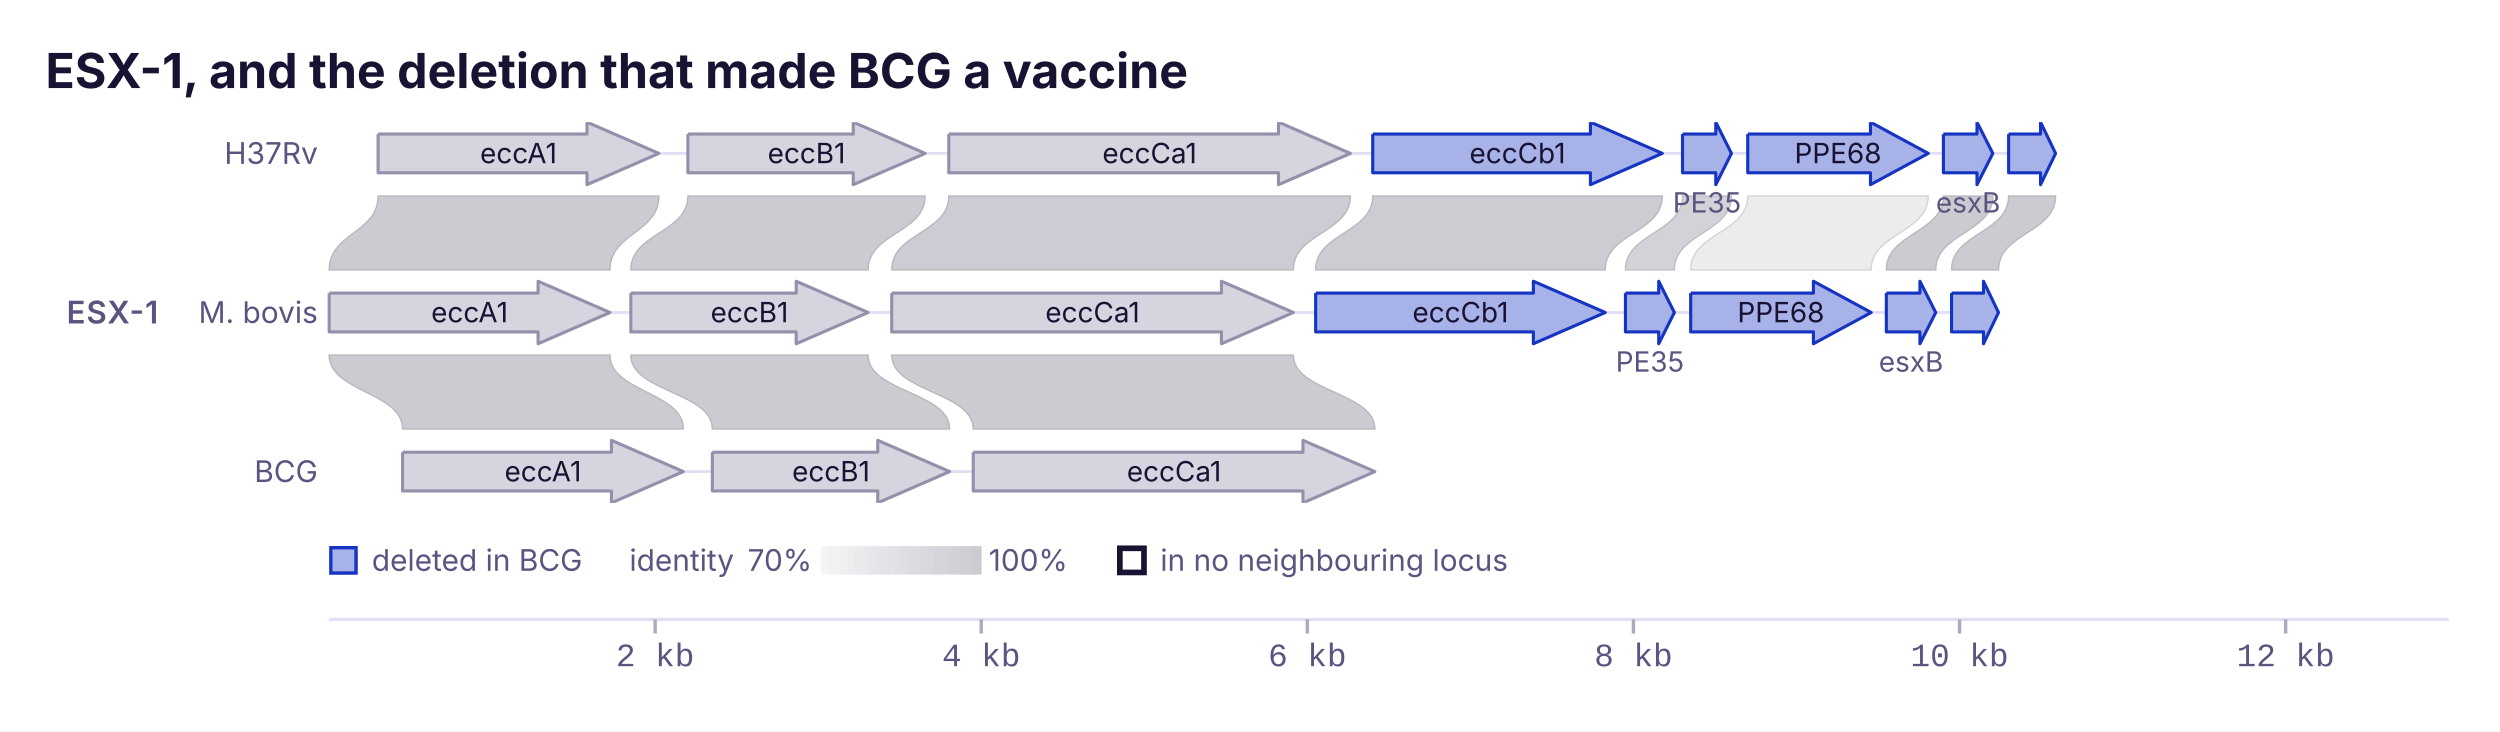
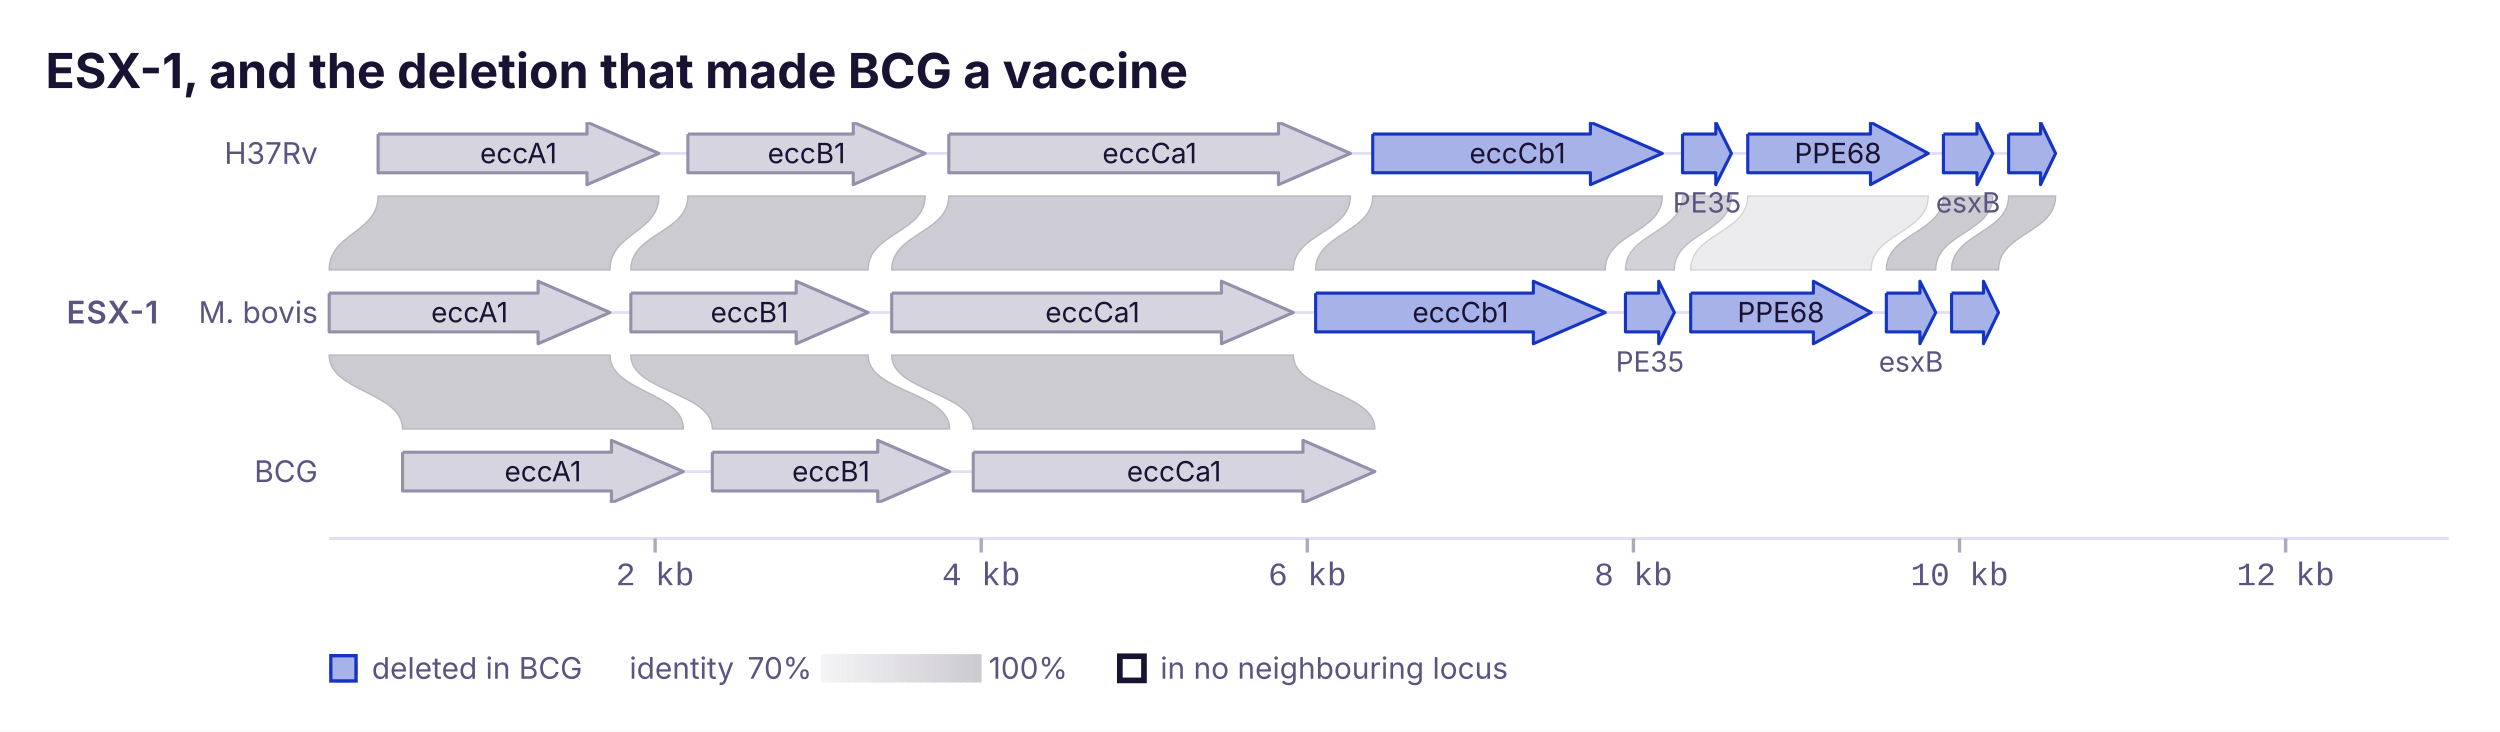
<svg xmlns="http://www.w3.org/2000/svg" width="880" height="257.5" viewBox="0 0 880 257.5" font-family="Inter, Liberation Sans, Arial, Helvetica, sans-serif" role="img" aria-labelledby="karyon-title karyon-desc">
  <defs>
    <clipPath id="karyon-clip-0">
      <rect x="65.706" y="43" width="796.294" height="134" />
    </clipPath>
    <clipPath id="karyon-clip-1">
-       <rect x="115.874" y="189" width="746.126" height="16.5" />
+       <rect x="115.874" y="189" width="746.126" height="26" />
    </clipPath>
    <clipPath id="karyon-clip-2">
-       <rect x="115.874" y="217.5" width="746.126" height="26" />
+       <rect x="115.874" y="227" width="746.126" height="16.5" />
    </clipPath>
  </defs>
  <rect x="0" y="0" width="880" height="257.5" fill="#ffffff" />
  <text x="16" y="31" fill="#1a1233" font-size="17" text-anchor="start" font-weight="bold">ESX-1, and the deletion that made BCG a vaccine</text>
  <text x="55.706" y="113.85" fill="#5b5480" font-size="11" text-anchor="end" font-weight="600" letter-spacing="0.03em">ESX-1</text>
  <g clip-path="url(#karyon-clip-0)">
    <g>
      <path d="M133.092 69L231.925 69C231.925 82 214.707 82 214.707 95L115.874 95C115.874 82 133.092 82 133.092 69Z" fill="#cdcbd2" />
      <path d="M133.092 69L231.925 69C231.925 82 214.707 82 214.707 95L115.874 95C115.874 82 133.092 82 133.092 69Z" fill="none" stroke="#b9b7bd" stroke-width="0.5" />
    </g>
    <g>
      <path d="M242.141 69L325.65 69C325.65 82 305.562 82 305.562 95L222.053 95C222.053 82 242.141 82 242.141 69Z" fill="#cdcbd2" />
      <path d="M242.141 69L325.65 69C325.65 82 305.562 82 305.562 95L222.053 95C222.053 82 242.141 82 242.141 69Z" fill="none" stroke="#b9b7bd" stroke-width="0.5" />
    </g>
    <g>
      <path d="M333.972 69L475.335 69C475.335 82 455.247 82 455.247 95L313.884 95C313.884 82 333.972 82 333.972 69Z" fill="#cdcbd3" />
      <path d="M333.972 69L475.335 69C475.335 82 455.247 82 455.247 95L313.884 95C313.884 82 333.972 82 333.972 69Z" fill="none" stroke="#b9b7be" stroke-width="0.5" />
    </g>
    <g>
      <path d="M483.198 69L585.13 69C585.13 82 565.042 82 565.042 95L463.11 95C463.11 82 483.198 82 483.198 69Z" fill="#ceccd3" />
      <path d="M483.198 69L585.13 69C585.13 82 565.042 82 565.042 95L463.11 95C463.11 82 483.198 82 483.198 69Z" fill="none" stroke="#b9b8be" stroke-width="0.5" />
    </g>
    <g>
      <path d="M592.247 69L609.465 69C609.465 82 589.377 82 589.377 95L572.159 95C572.159 82 592.247 82 592.247 69Z" fill="#d3d2d8" />
      <path d="M592.247 69L609.465 69C609.465 82 589.377 82 589.377 95L572.159 95C572.159 82 592.247 82 592.247 69Z" fill="none" stroke="#bebdc2" stroke-width="0.5" />
    </g>
    <g>
      <path d="M615.204 69L678.74 69C678.74 82 658.652 82 658.652 95L595.116 95C595.116 82 615.204 82 615.204 69Z" fill="#ecebee" />
      <path d="M615.204 69L678.74 69C678.74 82 658.652 82 658.652 95L595.116 95C595.116 82 615.204 82 615.204 69Z" fill="none" stroke="#d4d4d6" stroke-width="0.5" />
    </g>
    <g>
      <path d="M684.078 69L701.468 69C701.468 82 681.38 82 681.38 95L663.99 95C663.99 82 684.078 82 684.078 69Z" fill="#cdcbd2" />
      <path d="M684.078 69L701.468 69C701.468 82 681.38 82 681.38 95L663.99 95C663.99 82 684.078 82 684.078 69Z" fill="none" stroke="#b9b7bd" stroke-width="0.5" />
    </g>
    <g>
      <path d="M707.035 69L723.565 69C723.565 82 703.477 82 703.477 95L686.947 95C686.947 82 707.035 82 707.035 69Z" fill="#cdcbd2" />
      <path d="M707.035 69L723.565 69C723.565 82 703.477 82 703.477 95L686.947 95C686.947 82 707.035 82 707.035 69Z" fill="none" stroke="#b9b7bd" stroke-width="0.5" />
    </g>
    <g>
      <path d="M115.874 125L214.707 125C214.707 138 240.534 138 240.534 151L141.701 151C141.701 138 115.874 138 115.874 125Z" fill="#cdcbd2" />
      <path d="M115.874 125L214.707 125C214.707 138 240.534 138 240.534 151L141.701 151C141.701 138 115.874 138 115.874 125Z" fill="none" stroke="#b9b7bd" stroke-width="0.5" />
    </g>
    <g>
      <path d="M222.053 125L305.562 125C305.562 138 334.259 138 334.259 151L250.751 151C250.751 138 222.053 138 222.053 125Z" fill="#cdcbd2" />
      <path d="M222.053 125L305.562 125C305.562 138 334.259 138 334.259 151L250.751 151C250.751 138 222.053 138 222.053 125Z" fill="none" stroke="#b9b7bd" stroke-width="0.5" />
    </g>
    <g>
      <path d="M313.884 125L455.247 125C455.247 138 483.944 138 483.944 151L342.582 151C342.582 138 313.884 138 313.884 125Z" fill="#cdcbd2" />
      <path d="M313.884 125L455.247 125C455.247 138 483.944 138 483.944 151L342.582 151C342.582 138 313.884 138 313.884 125Z" fill="none" stroke="#b9b7bd" stroke-width="0.5" />
    </g>
    <line x1="133.092" y1="54" x2="723.565" y2="54" stroke="#e4def5" stroke-width="1" />
    <g>
      <polygon points="133.092,47.18 206.625,47.18 206.625,43 231.925,54 206.625,65 206.625,60.82 133.092,60.82" fill="#d6d5df" />
      <polyline points="133.092,47.18 206.625,47.18 206.625,43 231.925,54 206.625,65 206.625,60.82 133.092,60.82 133.092,47.18" fill="none" stroke="#9490ac" stroke-width="1.1" stroke-linejoin="round" />
      <text x="182.509" y="57.437" fill="#1a1233" font-size="9.821" text-anchor="middle">eccA1</text>
    </g>
    <g>
      <polygon points="242.141,47.18 300.35,47.18 300.35,43 325.65,54 300.35,65 300.35,60.82 242.141,60.82" fill="#d6d5df" />
      <polyline points="242.141,47.18 300.35,47.18 300.35,43 325.65,54 300.35,65 300.35,60.82 242.141,60.82 242.141,47.18" fill="none" stroke="#9490ac" stroke-width="1.1" stroke-linejoin="round" />
      <text x="283.896" y="57.437" fill="#1a1233" font-size="9.821" text-anchor="middle">eccB1</text>
    </g>
    <g>
      <polygon points="333.972,47.18 450.035,47.18 450.035,43 475.335,54 450.035,65 450.035,60.82 333.972,60.82" fill="#d6d5df" />
      <polyline points="333.972,47.18 450.035,47.18 450.035,43 475.335,54 450.035,65 450.035,60.82 333.972,60.82 333.972,47.18" fill="none" stroke="#9490ac" stroke-width="1.1" stroke-linejoin="round" />
      <text x="404.653" y="57.437" fill="#1a1233" font-size="9.821" text-anchor="middle">eccCa1</text>
    </g>
    <g>
      <polygon points="483.198,47.18 559.83,47.18 559.83,43 585.13,54 559.83,65 559.83,60.82 483.198,60.82" fill="#a6b2e8" />
      <polyline points="483.198,47.18 559.83,47.18 559.83,43 585.13,54 559.83,65 559.83,60.82 483.198,60.82 483.198,47.18" fill="none" stroke="#1634c2" stroke-width="1.1" stroke-linejoin="round" />
      <text x="534.164" y="57.437" fill="#1a1233" font-size="9.821" text-anchor="middle">eccCb1</text>
    </g>
    <g>
      <polygon points="592.247,47.18 603.955,47.18 603.955,43 609.465,54 603.955,65 603.955,60.82 592.247,60.82" fill="#a6b2e8" />
      <polyline points="592.247,47.18 603.955,47.18 603.955,43 609.465,54 603.955,65 603.955,60.82 592.247,60.82 592.247,47.18" fill="none" stroke="#1634c2" stroke-width="1.1" stroke-linejoin="round" />
      <text x="600.856" y="74.821" fill="#5b5480" font-size="9.821" text-anchor="middle">PE35</text>
    </g>
    <g>
      <polygon points="615.204,47.18 658.409,47.18 658.409,43 678.74,54 658.409,65 658.409,60.82 615.204,60.82" fill="#a6b2e8" />
      <polyline points="615.204,47.18 658.409,47.18 658.409,43 678.74,54 658.409,65 658.409,60.82 615.204,60.82 615.204,47.18" fill="none" stroke="#1634c2" stroke-width="1.1" stroke-linejoin="round" />
      <text x="646.972" y="57.437" fill="#1a1233" font-size="9.821" text-anchor="middle">PPE68</text>
    </g>
    <g>
      <polygon points="684.078,47.18 695.903,47.18 695.903,43 701.468,54 695.903,65 695.903,60.82 684.078,60.82" fill="#a6b2e8" />
      <polyline points="684.078,47.18 695.903,47.18 695.903,43 701.468,54 695.903,65 695.903,60.82 684.078,60.82 684.078,47.18" fill="none" stroke="#1634c2" stroke-width="1.1" stroke-linejoin="round" />
      <text x="692.773" y="74.821" fill="#5b5480" font-size="9.821" text-anchor="middle">esxB</text>
    </g>
    <g>
      <polygon points="707.035,47.18 718.275,47.18 718.275,43 723.565,54 718.275,65 718.275,60.82 707.035,60.82" fill="#a6b2e8" />
      <polyline points="707.035,47.18 718.275,47.18 718.275,43 723.565,54 718.275,65 718.275,60.82 707.035,60.82 707.035,47.18" fill="none" stroke="#1634c2" stroke-width="1.1" stroke-linejoin="round" />
    </g>
    <text x="111.874" y="57.675" fill="#5b5480" font-size="10.5" text-anchor="end">H37Rv</text>
    <line x1="115.874" y1="110" x2="703.477" y2="110" stroke="#e4def5" stroke-width="1" />
    <g>
      <polygon points="115.874,103.18 189.407,103.18 189.407,99 214.707,110 189.407,121 189.407,116.82 115.874,116.82" fill="#d6d5df" />
      <polyline points="115.874,103.18 189.407,103.18 189.407,99 214.707,110 189.407,121 189.407,116.82 115.874,116.82 115.874,103.18" fill="none" stroke="#9490ac" stroke-width="1.1" stroke-linejoin="round" />
      <text x="165.29" y="113.437" fill="#1a1233" font-size="9.821" text-anchor="middle">eccA1</text>
    </g>
    <g>
      <polygon points="222.053,103.18 280.262,103.18 280.262,99 305.562,110 280.262,121 280.262,116.82 222.053,116.82" fill="#d6d5df" />
      <polyline points="222.053,103.18 280.262,103.18 280.262,99 305.562,110 280.262,121 280.262,116.82 222.053,116.82 222.053,103.18" fill="none" stroke="#9490ac" stroke-width="1.1" stroke-linejoin="round" />
      <text x="263.808" y="113.437" fill="#1a1233" font-size="9.821" text-anchor="middle">eccB1</text>
    </g>
    <g>
      <polygon points="313.884,103.18 429.947,103.18 429.947,99 455.247,110 429.947,121 429.947,116.82 313.884,116.82" fill="#d6d5df" />
      <polyline points="313.884,103.18 429.947,103.18 429.947,99 455.247,110 429.947,121 429.947,116.82 313.884,116.82 313.884,103.18" fill="none" stroke="#9490ac" stroke-width="1.1" stroke-linejoin="round" />
      <text x="384.565" y="113.437" fill="#1a1233" font-size="9.821" text-anchor="middle">eccCa1</text>
    </g>
    <g>
      <polygon points="463.11,103.18 539.742,103.18 539.742,99 565.042,110 539.742,121 539.742,116.82 463.11,116.82" fill="#a6b2e8" />
      <polyline points="463.11,103.18 539.742,103.18 539.742,99 565.042,110 539.742,121 539.742,116.82 463.11,116.82 463.11,103.18" fill="none" stroke="#1634c2" stroke-width="1.1" stroke-linejoin="round" />
      <text x="514.076" y="113.437" fill="#1a1233" font-size="9.821" text-anchor="middle">eccCb1</text>
    </g>
    <g>
      <polygon points="572.159,103.18 583.867,103.18 583.867,99 589.377,110 583.867,121 583.867,116.82 572.159,116.82" fill="#a6b2e8" />
      <polyline points="572.159,103.18 583.867,103.18 583.867,99 589.377,110 583.867,121 583.867,116.82 572.159,116.82 572.159,103.18" fill="none" stroke="#1634c2" stroke-width="1.1" stroke-linejoin="round" />
      <text x="580.768" y="130.821" fill="#5b5480" font-size="9.821" text-anchor="middle">PE35</text>
    </g>
    <g>
      <polygon points="595.116,103.18 638.321,103.18 638.321,99 658.652,110 638.321,121 638.321,116.82 595.116,116.82" fill="#a6b2e8" />
      <polyline points="595.116,103.18 638.321,103.18 638.321,99 658.652,110 638.321,121 638.321,116.82 595.116,116.82 595.116,103.18" fill="none" stroke="#1634c2" stroke-width="1.1" stroke-linejoin="round" />
      <text x="626.884" y="113.437" fill="#1a1233" font-size="9.821" text-anchor="middle">PPE68</text>
    </g>
    <g>
      <polygon points="663.99,103.18 675.815,103.18 675.815,99 681.38,110 675.815,121 675.815,116.82 663.99,116.82" fill="#a6b2e8" />
      <polyline points="663.99,103.18 675.815,103.18 675.815,99 681.38,110 675.815,121 675.815,116.82 663.99,116.82 663.99,103.18" fill="none" stroke="#1634c2" stroke-width="1.1" stroke-linejoin="round" />
      <text x="672.685" y="130.821" fill="#5b5480" font-size="9.821" text-anchor="middle">esxB</text>
    </g>
    <g>
      <polygon points="686.947,103.18 698.187,103.18 698.187,99 703.477,110 698.187,121 698.187,116.82 686.947,116.82" fill="#a6b2e8" />
      <polyline points="686.947,103.18 698.187,103.18 698.187,99 703.477,110 698.187,121 698.187,116.82 686.947,116.82 686.947,103.18" fill="none" stroke="#1634c2" stroke-width="1.1" stroke-linejoin="round" />
    </g>
    <text x="111.874" y="113.675" fill="#5b5480" font-size="10.5" text-anchor="end">M. bovis</text>
    <line x1="141.701" y1="166" x2="483.944" y2="166" stroke="#e4def5" stroke-width="1" />
    <g>
      <polygon points="141.701,159.18 215.234,159.18 215.234,155 240.534,166 215.234,177 215.234,172.82 141.701,172.82" fill="#d6d5df" />
      <polyline points="141.701,159.18 215.234,159.18 215.234,155 240.534,166 215.234,177 215.234,172.82 141.701,172.82 141.701,159.18" fill="none" stroke="#9490ac" stroke-width="1.1" stroke-linejoin="round" />
      <text x="191.118" y="169.437" fill="#1a1233" font-size="9.821" text-anchor="middle">eccA1</text>
    </g>
    <g>
      <polygon points="250.751,159.18 308.959,159.18 308.959,155 334.259,166 308.959,177 308.959,172.82 250.751,172.82" fill="#d6d5df" />
      <polyline points="250.751,159.18 308.959,159.18 308.959,155 334.259,166 308.959,177 308.959,172.82 250.751,172.82 250.751,159.18" fill="none" stroke="#9490ac" stroke-width="1.1" stroke-linejoin="round" />
      <text x="292.505" y="169.437" fill="#1a1233" font-size="9.821" text-anchor="middle">eccB1</text>
    </g>
    <g>
      <polygon points="342.582,159.18 458.644,159.18 458.644,155 483.944,166 458.644,177 458.644,172.82 342.582,172.82" fill="#d6d5df" />
      <polyline points="342.582,159.18 458.644,159.18 458.644,155 483.944,166 458.644,177 458.644,172.82 342.582,172.82 342.582,159.18" fill="none" stroke="#9490ac" stroke-width="1.1" stroke-linejoin="round" />
      <text x="413.263" y="169.437" fill="#1a1233" font-size="9.821" text-anchor="middle">eccCa1</text>
    </g>
    <text x="111.874" y="169.675" fill="#5b5480" font-size="10.5" text-anchor="end">BCG</text>
  </g>
  <g clip-path="url(#karyon-clip-1)">
-     <g>
-       <rect x="115.874" y="192.25" width="10" height="10" rx="3.5" fill="#a6b2e8" />
-       <rect x="116.424" y="192.8" width="8.9" height="8.9" fill="none" stroke="#1634c2" stroke-width="1.2" />
-       <text x="130.874" y="200.925" fill="#5b5480" font-size="10.5" text-anchor="start">deleted in BCG</text>
-     </g>
-     <text x="221.55" y="200.925" fill="#5b5480" font-size="10.5" text-anchor="start">identity</text>
-     <text x="263.153" y="200.925" fill="#5b5480" font-size="10.5" text-anchor="start">70%</text>
-     <rect x="289.033" y="192.25" width="2.833" height="10" fill="#f4f3f5" />
-     <rect x="291.366" y="192.25" width="2.833" height="10" fill="#f2f1f3" />
-     <rect x="293.699" y="192.25" width="2.833" height="10" fill="#f1f0f2" />
-     <rect x="296.033" y="192.25" width="2.833" height="10" fill="#efeef0" />
-     <rect x="298.366" y="192.25" width="2.833" height="10" fill="#edecef" />
-     <rect x="300.699" y="192.25" width="2.833" height="10" fill="#eceaed" />
-     <rect x="303.033" y="192.25" width="2.833" height="10" fill="#eae9ec" />
-     <rect x="305.366" y="192.25" width="2.833" height="10" fill="#e8e7ea" />
-     <rect x="307.699" y="192.25" width="2.833" height="10" fill="#e6e5e9" />
-     <rect x="310.033" y="192.25" width="2.833" height="10" fill="#e5e3e7" />
-     <rect x="312.366" y="192.25" width="2.833" height="10" fill="#e3e2e6" />
-     <rect x="314.699" y="192.25" width="2.833" height="10" fill="#e1e0e4" />
-     <rect x="317.033" y="192.25" width="2.833" height="10" fill="#e0dee3" />
-     <rect x="319.366" y="192.25" width="2.833" height="10" fill="#dedce1" />
-     <rect x="321.699" y="192.25" width="2.833" height="10" fill="#dcdbe0" />
-     <rect x="324.033" y="192.25" width="2.833" height="10" fill="#dbd9de" />
-     <rect x="326.366" y="192.25" width="2.833" height="10" fill="#d9d7dd" />
-     <rect x="328.699" y="192.25" width="2.833" height="10" fill="#d7d5db" />
-     <rect x="331.033" y="192.25" width="2.833" height="10" fill="#d5d4da" />
-     <rect x="333.366" y="192.25" width="2.833" height="10" fill="#d4d2d8" />
-     <rect x="335.699" y="192.25" width="2.833" height="10" fill="#d2d0d7" />
-     <rect x="338.033" y="192.25" width="2.833" height="10" fill="#d0ced5" />
-     <rect x="340.366" y="192.25" width="2.833" height="10" fill="#cfcdd4" />
-     <rect x="342.699" y="192.25" width="2.833" height="10" fill="#cdcbd2" />
-     <text x="348.033" y="200.925" fill="#5b5480" font-size="10.5" text-anchor="start">100%</text>
-     <g>
-       <rect x="394.183" y="193" width="8.5" height="8.5" fill="none" stroke="#1a1233" stroke-width="2" />
-       <text x="408.433" y="200.925" fill="#5b5480" font-size="10.5" text-anchor="start">in no neighbouring locus</text>
-     </g>
+     <line x1="115.874" y1="189.5" x2="862" y2="189.5" stroke="#e4def5" stroke-width="1.2" />
+     <line x1="230.605" y1="189.5" x2="230.605" y2="194.5" stroke="#adaac0" stroke-width="1.2" />
+     <text x="230.605" y="206" fill="#5b5480" font-size="11.5" text-anchor="middle" font-family="JetBrains Mono, Liberation Mono, Menlo, Consolas, monospace">2 kb</text>
+     <line x1="345.394" y1="189.5" x2="345.394" y2="194.5" stroke="#adaac0" stroke-width="1.2" />
+     <text x="345.394" y="206" fill="#5b5480" font-size="11.5" text-anchor="middle" font-family="JetBrains Mono, Liberation Mono, Menlo, Consolas, monospace">4 kb</text>
+     <line x1="460.182" y1="189.5" x2="460.182" y2="194.5" stroke="#adaac0" stroke-width="1.2" />
+     <text x="460.182" y="206" fill="#5b5480" font-size="11.5" text-anchor="middle" font-family="JetBrains Mono, Liberation Mono, Menlo, Consolas, monospace">6 kb</text>
+     <line x1="574.971" y1="189.5" x2="574.971" y2="194.5" stroke="#adaac0" stroke-width="1.2" />
+     <text x="574.971" y="206" fill="#5b5480" font-size="11.5" text-anchor="middle" font-family="JetBrains Mono, Liberation Mono, Menlo, Consolas, monospace">8 kb</text>
+     <line x1="689.76" y1="189.5" x2="689.76" y2="194.5" stroke="#adaac0" stroke-width="1.2" />
+     <text x="689.76" y="206" fill="#5b5480" font-size="11.5" text-anchor="middle" font-family="JetBrains Mono, Liberation Mono, Menlo, Consolas, monospace">10 kb</text>
+     <line x1="804.548" y1="189.5" x2="804.548" y2="194.5" stroke="#adaac0" stroke-width="1.2" />
+     <text x="804.548" y="206" fill="#5b5480" font-size="11.5" text-anchor="middle" font-family="JetBrains Mono, Liberation Mono, Menlo, Consolas, monospace">12 kb</text>
  </g>
  <g clip-path="url(#karyon-clip-2)">
-     <line x1="115.874" y1="218" x2="862" y2="218" stroke="#e4def5" stroke-width="1.2" />
-     <line x1="230.605" y1="218" x2="230.605" y2="223" stroke="#adaac0" stroke-width="1.2" />
-     <text x="230.605" y="234.5" fill="#5b5480" font-size="11.5" text-anchor="middle" font-family="JetBrains Mono, Liberation Mono, Menlo, Consolas, monospace">2 kb</text>
-     <line x1="345.394" y1="218" x2="345.394" y2="223" stroke="#adaac0" stroke-width="1.2" />
-     <text x="345.394" y="234.5" fill="#5b5480" font-size="11.5" text-anchor="middle" font-family="JetBrains Mono, Liberation Mono, Menlo, Consolas, monospace">4 kb</text>
-     <line x1="460.182" y1="218" x2="460.182" y2="223" stroke="#adaac0" stroke-width="1.2" />
-     <text x="460.182" y="234.5" fill="#5b5480" font-size="11.5" text-anchor="middle" font-family="JetBrains Mono, Liberation Mono, Menlo, Consolas, monospace">6 kb</text>
-     <line x1="574.971" y1="218" x2="574.971" y2="223" stroke="#adaac0" stroke-width="1.2" />
-     <text x="574.971" y="234.5" fill="#5b5480" font-size="11.5" text-anchor="middle" font-family="JetBrains Mono, Liberation Mono, Menlo, Consolas, monospace">8 kb</text>
-     <line x1="689.76" y1="218" x2="689.76" y2="223" stroke="#adaac0" stroke-width="1.2" />
-     <text x="689.76" y="234.5" fill="#5b5480" font-size="11.5" text-anchor="middle" font-family="JetBrains Mono, Liberation Mono, Menlo, Consolas, monospace">10 kb</text>
-     <line x1="804.548" y1="218" x2="804.548" y2="223" stroke="#adaac0" stroke-width="1.2" />
-     <text x="804.548" y="234.5" fill="#5b5480" font-size="11.5" text-anchor="middle" font-family="JetBrains Mono, Liberation Mono, Menlo, Consolas, monospace">12 kb</text>
+     <g>
+       <rect x="115.874" y="230.25" width="10" height="10" rx="3.5" fill="#a6b2e8" />
+       <rect x="116.424" y="230.8" width="8.9" height="8.9" fill="none" stroke="#1634c2" stroke-width="1.2" />
+       <text x="130.874" y="238.925" fill="#5b5480" font-size="10.5" text-anchor="start">deleted in BCG</text>
+     </g>
+     <text x="221.55" y="238.925" fill="#5b5480" font-size="10.5" text-anchor="start">identity</text>
+     <text x="263.153" y="238.925" fill="#5b5480" font-size="10.5" text-anchor="start">70%</text>
+     <rect x="289.033" y="230.25" width="2.833" height="10" fill="#f4f3f5" />
+     <rect x="291.366" y="230.25" width="2.833" height="10" fill="#f2f1f3" />
+     <rect x="293.699" y="230.25" width="2.833" height="10" fill="#f1f0f2" />
+     <rect x="296.033" y="230.25" width="2.833" height="10" fill="#efeef0" />
+     <rect x="298.366" y="230.25" width="2.833" height="10" fill="#edecef" />
+     <rect x="300.699" y="230.25" width="2.833" height="10" fill="#eceaed" />
+     <rect x="303.033" y="230.25" width="2.833" height="10" fill="#eae9ec" />
+     <rect x="305.366" y="230.25" width="2.833" height="10" fill="#e8e7ea" />
+     <rect x="307.699" y="230.25" width="2.833" height="10" fill="#e6e5e9" />
+     <rect x="310.033" y="230.25" width="2.833" height="10" fill="#e5e3e7" />
+     <rect x="312.366" y="230.25" width="2.833" height="10" fill="#e3e2e6" />
+     <rect x="314.699" y="230.25" width="2.833" height="10" fill="#e1e0e4" />
+     <rect x="317.033" y="230.25" width="2.833" height="10" fill="#e0dee3" />
+     <rect x="319.366" y="230.25" width="2.833" height="10" fill="#dedce1" />
+     <rect x="321.699" y="230.25" width="2.833" height="10" fill="#dcdbe0" />
+     <rect x="324.033" y="230.25" width="2.833" height="10" fill="#dbd9de" />
+     <rect x="326.366" y="230.25" width="2.833" height="10" fill="#d9d7dd" />
+     <rect x="328.699" y="230.25" width="2.833" height="10" fill="#d7d5db" />
+     <rect x="331.033" y="230.25" width="2.833" height="10" fill="#d5d4da" />
+     <rect x="333.366" y="230.25" width="2.833" height="10" fill="#d4d2d8" />
+     <rect x="335.699" y="230.25" width="2.833" height="10" fill="#d2d0d7" />
+     <rect x="338.033" y="230.25" width="2.833" height="10" fill="#d0ced5" />
+     <rect x="340.366" y="230.25" width="2.833" height="10" fill="#cfcdd4" />
+     <rect x="342.699" y="230.25" width="2.833" height="10" fill="#cdcbd2" />
+     <text x="348.033" y="238.925" fill="#5b5480" font-size="10.5" text-anchor="start">100%</text>
+     <g>
+       <rect x="394.183" y="231" width="8.5" height="8.5" fill="none" stroke="#1a1233" stroke-width="2" />
+       <text x="408.433" y="238.925" fill="#5b5480" font-size="10.5" text-anchor="start">in no neighbouring locus</text>
+     </g>
  </g>
</svg>
